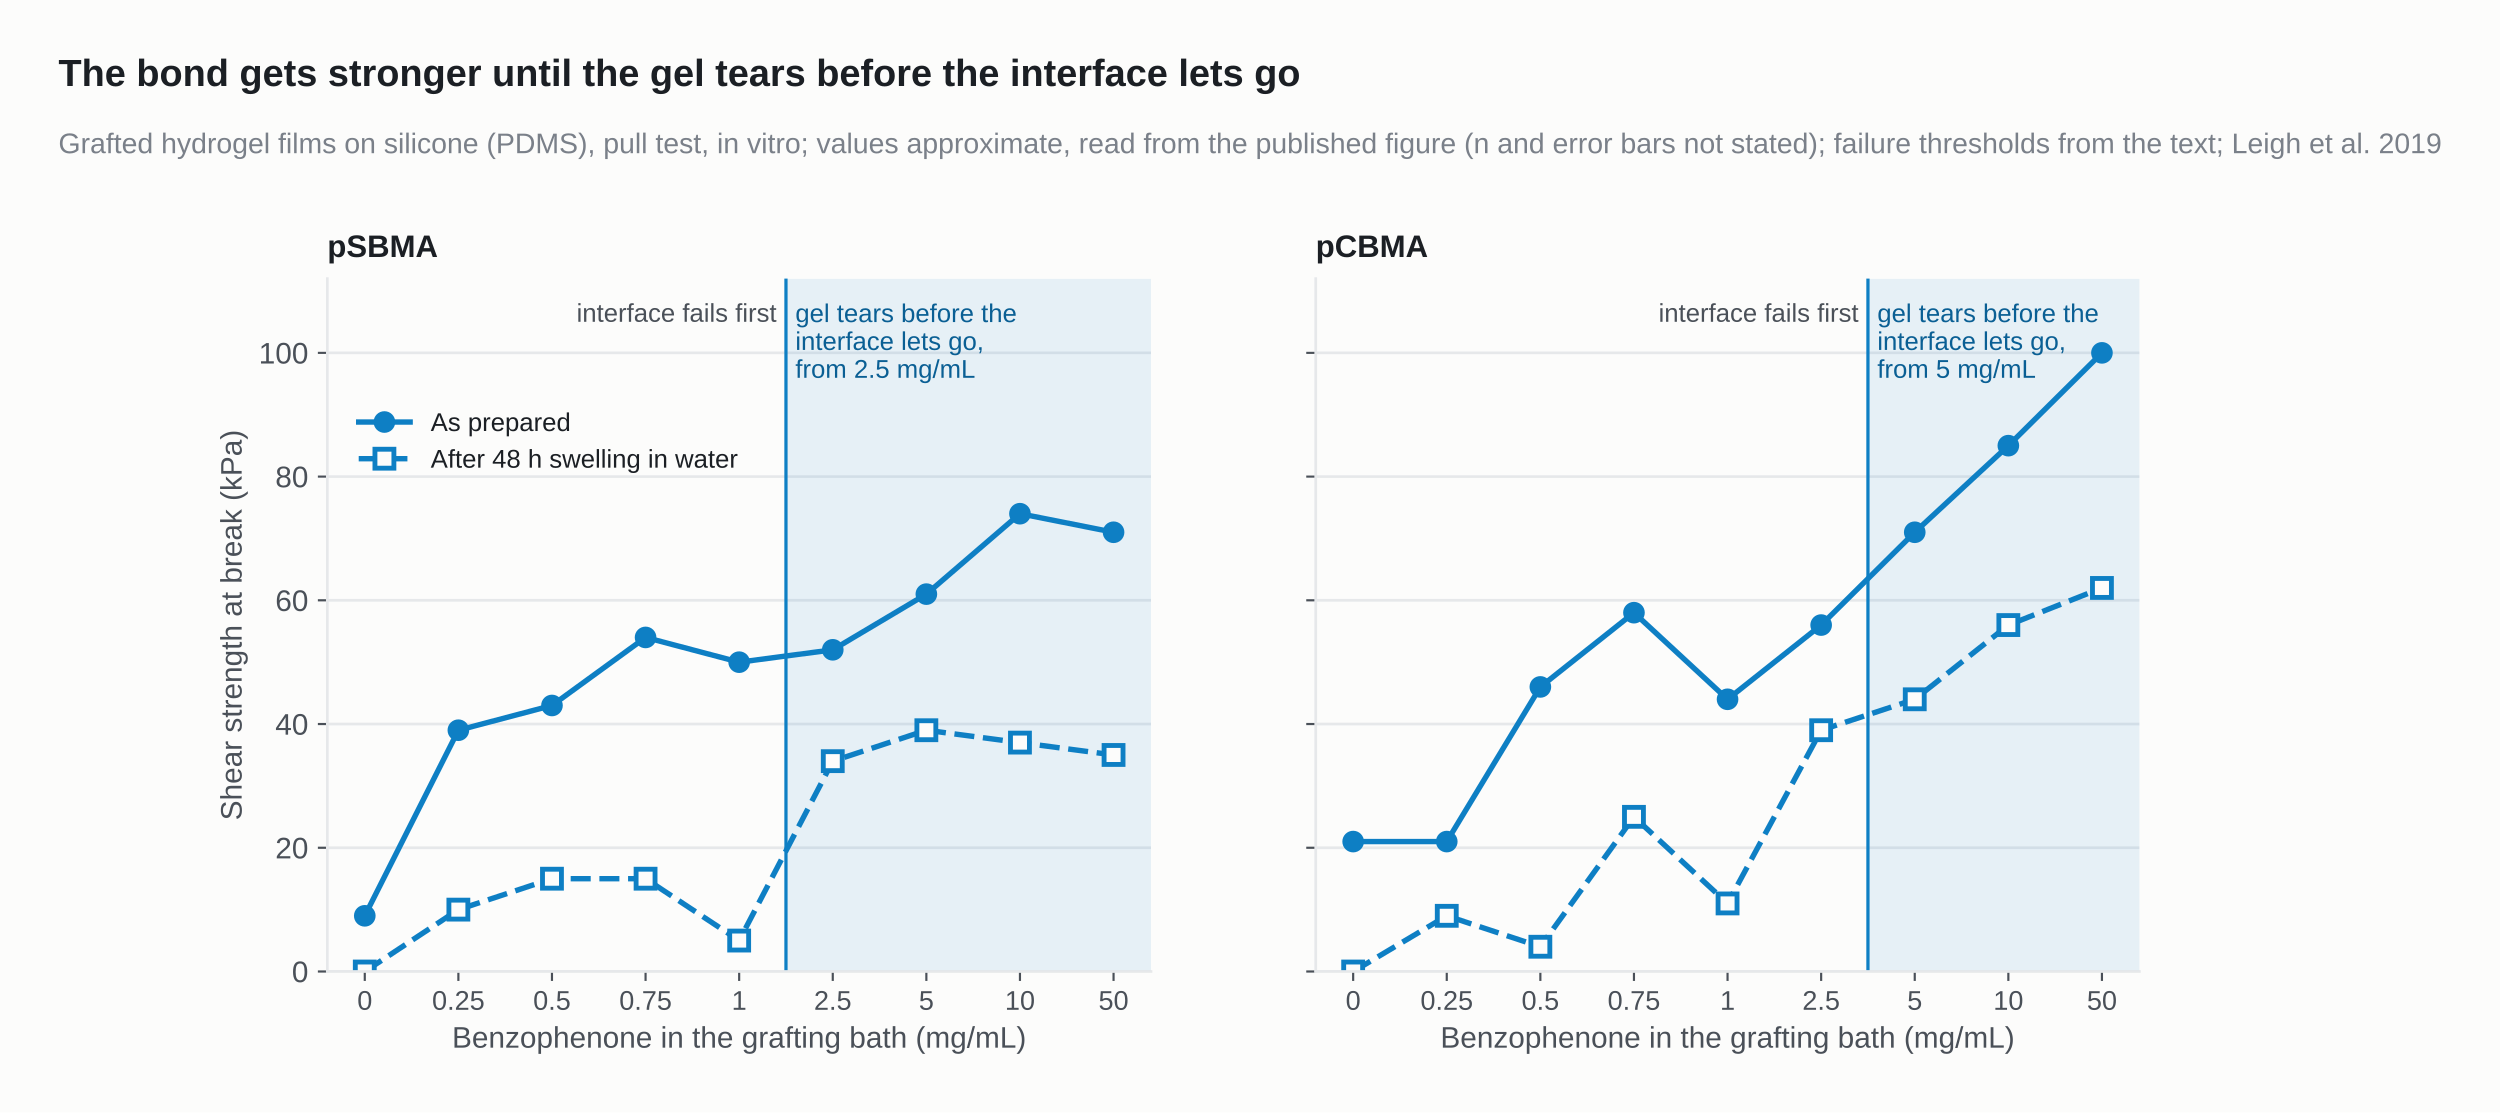
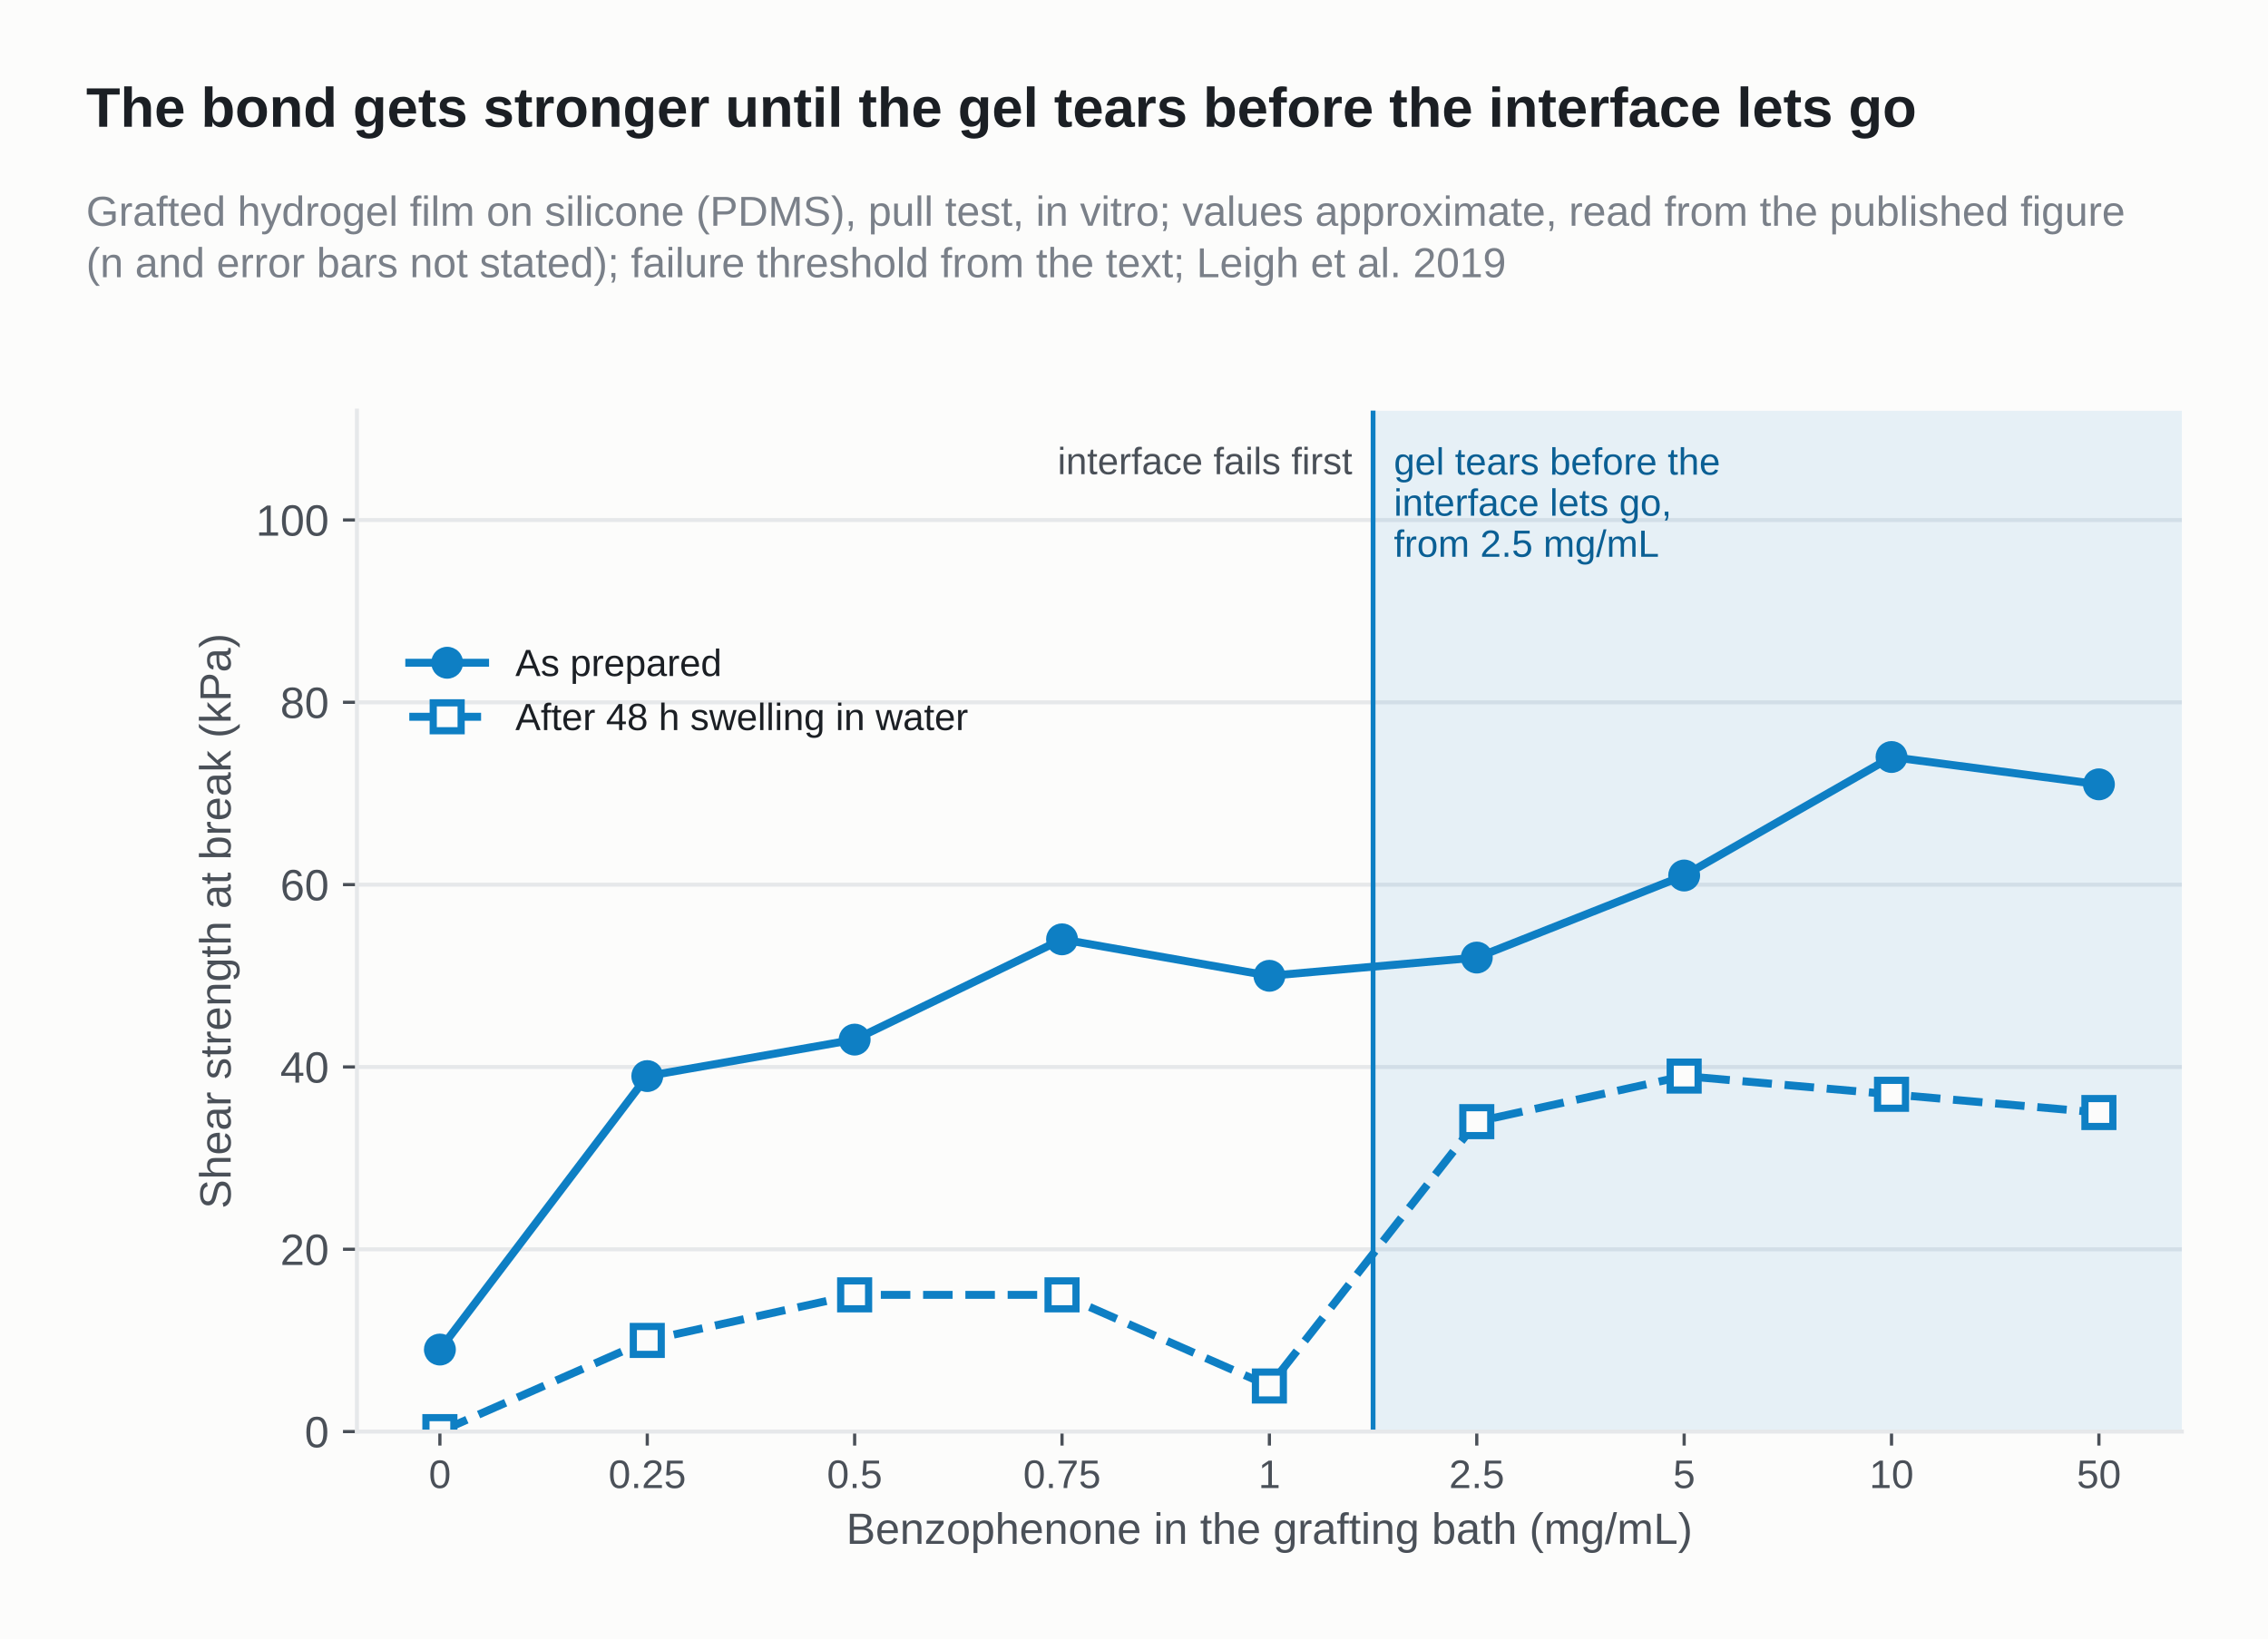
- <svg xmlns="http://www.w3.org/2000/svg" xmlns:xlink="http://www.w3.org/1999/xlink" width="923.819pt" height="411.06pt" viewBox="0 0 923.819 411.06" version="1.1">
+ <svg xmlns="http://www.w3.org/2000/svg" xmlns:xlink="http://www.w3.org/1999/xlink" width="568.656pt" height="411.06pt" viewBox="0 0 568.656 411.06" version="1.1">
  <defs>
    <style type="text/css">*{stroke-linejoin: round; stroke-linecap: butt}</style>
  </defs>
  <g id="figure_1">
    <g id="patch_1">
-       <path d="M 0 411.06  L 923.819 411.06  L 923.819 -0  L 0 -0  z " style="fill: #fcfcfb" />
+       <path d="M 0 411.06  L 568.656 411.06  L 568.656 -0  L 0 -0  z " style="fill: #fcfcfb" />
    </g>
    <g id="axes_1">
      <g id="patch_2">
-         <path d="M 120.96 358.992  L 425.324 358.992  L 425.324 102.96  L 120.96 102.96  z " style="fill: #fcfcfb" />
+         <path d="M 89.496 358.992  L 547.056 358.992  L 547.056 102.96  L 89.496 102.96  z " style="fill: #fcfcfb" />
      </g>
      <g id="matplotlib.axis_1">
        <g id="xtick_1">
          <g id="line2d_1">
            <defs>
-               <path id="m96cafcb767" d="M 0 0  L 0 3.5  " style="stroke: #4a5058; stroke-width: 0.8" />
+               <path id="mea6e40a2ee" d="M 0 0  L 0 3.5  " style="stroke: #4a5058; stroke-width: 0.8" />
            </defs>
            <g>
-               <use xlink:href="#m96cafcb767" x="134.795" y="358.992" style="fill: #4a5058; stroke: #4a5058; stroke-width: 0.8" />
+               <use xlink:href="#mea6e40a2ee" x="110.294" y="358.992" style="fill: #4a5058; stroke: #4a5058; stroke-width: 0.8" />
            </g>
          </g>
          <g id="text_1">
-             <text style="fill: #4a5058; font: 10px 'Arial'; text-anchor: middle" x="134.795" y="373.15" transform="rotate(-0 134.7947 373.1498)">0</text>
+             <text style="fill: #4a5058; font: 10px 'Arial'; text-anchor: middle" x="110.294" y="373.15" transform="rotate(-0 110.2942 373.1498)">0</text>
          </g>
        </g>
        <g id="xtick_2">
          <g id="line2d_2">
            <g>
-               <use xlink:href="#m96cafcb767" x="169.381" y="358.992" style="fill: #4a5058; stroke: #4a5058; stroke-width: 0.8" />
+               <use xlink:href="#mea6e40a2ee" x="162.29" y="358.992" style="fill: #4a5058; stroke: #4a5058; stroke-width: 0.8" />
            </g>
          </g>
          <g id="text_2">
-             <text style="fill: #4a5058; font: 10px 'Arial'; text-anchor: middle" x="169.381" y="373.15" transform="rotate(-0 169.3815 373.1498)">0.25</text>
+             <text style="fill: #4a5058; font: 10px 'Arial'; text-anchor: middle" x="162.29" y="373.15" transform="rotate(-0 162.2896 373.1498)">0.25</text>
          </g>
        </g>
        <g id="xtick_3">
          <g id="line2d_3">
            <g>
-               <use xlink:href="#m96cafcb767" x="203.968" y="358.992" style="fill: #4a5058; stroke: #4a5058; stroke-width: 0.8" />
+               <use xlink:href="#mea6e40a2ee" x="214.285" y="358.992" style="fill: #4a5058; stroke: #4a5058; stroke-width: 0.8" />
            </g>
          </g>
          <g id="text_3">
-             <text style="fill: #4a5058; font: 10px 'Arial'; text-anchor: middle" x="203.968" y="373.15" transform="rotate(-0 203.9683 373.1498)">0.5</text>
+             <text style="fill: #4a5058; font: 10px 'Arial'; text-anchor: middle" x="214.285" y="373.15" transform="rotate(-0 214.2851 373.1498)">0.5</text>
          </g>
        </g>
        <g id="xtick_4">
          <g id="line2d_4">
            <g>
-               <use xlink:href="#m96cafcb767" x="238.555" y="358.992" style="fill: #4a5058; stroke: #4a5058; stroke-width: 0.8" />
+               <use xlink:href="#mea6e40a2ee" x="266.281" y="358.992" style="fill: #4a5058; stroke: #4a5058; stroke-width: 0.8" />
            </g>
          </g>
          <g id="text_4">
-             <text style="fill: #4a5058; font: 10px 'Arial'; text-anchor: middle" x="238.555" y="373.15" transform="rotate(-0 238.555 373.1498)">0.75</text>
+             <text style="fill: #4a5058; font: 10px 'Arial'; text-anchor: middle" x="266.281" y="373.15" transform="rotate(-0 266.2805 373.1498)">0.75</text>
          </g>
        </g>
        <g id="xtick_5">
          <g id="line2d_5">
            <g>
-               <use xlink:href="#m96cafcb767" x="273.142" y="358.992" style="fill: #4a5058; stroke: #4a5058; stroke-width: 0.8" />
+               <use xlink:href="#mea6e40a2ee" x="318.276" y="358.992" style="fill: #4a5058; stroke: #4a5058; stroke-width: 0.8" />
            </g>
          </g>
          <g id="text_5">
-             <text style="fill: #4a5058; font: 10px 'Arial'; text-anchor: middle" x="273.142" y="373.15" transform="rotate(-0 273.1418 373.1498)">1</text>
+             <text style="fill: #4a5058; font: 10px 'Arial'; text-anchor: middle" x="318.276" y="373.15" transform="rotate(-0 318.276 373.1498)">1</text>
          </g>
        </g>
        <g id="xtick_6">
          <g id="line2d_6">
            <g>
-               <use xlink:href="#m96cafcb767" x="307.729" y="358.992" style="fill: #4a5058; stroke: #4a5058; stroke-width: 0.8" />
+               <use xlink:href="#mea6e40a2ee" x="370.271" y="358.992" style="fill: #4a5058; stroke: #4a5058; stroke-width: 0.8" />
            </g>
          </g>
          <g id="text_6">
-             <text style="fill: #4a5058; font: 10px 'Arial'; text-anchor: middle" x="307.729" y="373.15" transform="rotate(-0 307.7286 373.1498)">2.5</text>
+             <text style="fill: #4a5058; font: 10px 'Arial'; text-anchor: middle" x="370.271" y="373.15" transform="rotate(-0 370.2715 373.1498)">2.5</text>
          </g>
        </g>
        <g id="xtick_7">
          <g id="line2d_7">
            <g>
-               <use xlink:href="#m96cafcb767" x="342.315" y="358.992" style="fill: #4a5058; stroke: #4a5058; stroke-width: 0.8" />
+               <use xlink:href="#mea6e40a2ee" x="422.267" y="358.992" style="fill: #4a5058; stroke: #4a5058; stroke-width: 0.8" />
            </g>
          </g>
          <g id="text_7">
-             <text style="fill: #4a5058; font: 10px 'Arial'; text-anchor: middle" x="342.315" y="373.15" transform="rotate(-0 342.3154 373.1498)">5</text>
+             <text style="fill: #4a5058; font: 10px 'Arial'; text-anchor: middle" x="422.267" y="373.15" transform="rotate(-0 422.2669 373.1498)">5</text>
          </g>
        </g>
        <g id="xtick_8">
          <g id="line2d_8">
            <g>
-               <use xlink:href="#m96cafcb767" x="376.902" y="358.992" style="fill: #4a5058; stroke: #4a5058; stroke-width: 0.8" />
+               <use xlink:href="#mea6e40a2ee" x="474.262" y="358.992" style="fill: #4a5058; stroke: #4a5058; stroke-width: 0.8" />
            </g>
          </g>
          <g id="text_8">
-             <text style="fill: #4a5058; font: 10px 'Arial'; text-anchor: middle" x="376.902" y="373.15" transform="rotate(-0 376.9021 373.1498)">10</text>
+             <text style="fill: #4a5058; font: 10px 'Arial'; text-anchor: middle" x="474.262" y="373.15" transform="rotate(-0 474.2624 373.1498)">10</text>
          </g>
        </g>
        <g id="xtick_9">
          <g id="line2d_9">
            <g>
-               <use xlink:href="#m96cafcb767" x="411.489" y="358.992" style="fill: #4a5058; stroke: #4a5058; stroke-width: 0.8" />
+               <use xlink:href="#mea6e40a2ee" x="526.258" y="358.992" style="fill: #4a5058; stroke: #4a5058; stroke-width: 0.8" />
            </g>
          </g>
          <g id="text_9">
-             <text style="fill: #4a5058; font: 10px 'Arial'; text-anchor: middle" x="411.489" y="373.15" transform="rotate(-0 411.4889 373.1498)">50</text>
+             <text style="fill: #4a5058; font: 10px 'Arial'; text-anchor: middle" x="526.258" y="373.15" transform="rotate(-0 526.2578 373.1498)">50</text>
          </g>
        </g>
        <g id="text_10">
-           <text style="fill: #4a5058; font: 11px 'Arial'; text-anchor: middle" x="273.142" y="387.145" transform="rotate(-0 273.1418 387.145)">Benzophenone in the grafting bath (mg/mL)</text>
+           <text style="fill: #4a5058; font: 11px 'Arial'; text-anchor: middle" x="318.276" y="387.145" transform="rotate(-0 318.276 387.145)">Benzophenone in the grafting bath (mg/mL)</text>
        </g>
      </g>
      <g id="matplotlib.axis_2">
        <g id="ytick_1">
          <g id="line2d_10">
-             <path d="M 120.96 358.992  L 425.324 358.992  " clip-path="url(#pfcc71abec8)" style="fill: none; stroke: #e6e8ea; stroke-linecap: square" />
+             <path d="M 89.496 358.992  L 547.056 358.992  " clip-path="url(#pb00b71169d)" style="fill: none; stroke: #e6e8ea; stroke-linecap: square" />
          </g>
          <g id="line2d_11">
            <defs>
-               <path id="mc2fc917f5a" d="M 0 0  L -3.5 0  " style="stroke: #4a5058; stroke-width: 0.8" />
+               <path id="m18d4191e59" d="M 0 0  L -3.5 0  " style="stroke: #4a5058; stroke-width: 0.8" />
            </defs>
            <g>
-               <use xlink:href="#mc2fc917f5a" x="120.96" y="358.992" style="fill: #4a5058; stroke: #4a5058; stroke-width: 0.8" />
+               <use xlink:href="#m18d4191e59" x="89.496" y="358.992" style="fill: #4a5058; stroke: #4a5058; stroke-width: 0.8" />
            </g>
          </g>
          <g id="text_11">
-             <text style="fill: #4a5058; font: 11px 'Arial'; text-anchor: end" x="113.96" y="362.929" transform="rotate(-0 113.96 362.9288)">0</text>
+             <text style="fill: #4a5058; font: 11px 'Arial'; text-anchor: end" x="82.496" y="362.929" transform="rotate(-0 82.496 362.9288)">0</text>
          </g>
        </g>
        <g id="ytick_2">
          <g id="line2d_12">
-             <path d="M 120.96 313.272  L 425.324 313.272  " clip-path="url(#pfcc71abec8)" style="fill: none; stroke: #e6e8ea; stroke-linecap: square" />
+             <path d="M 89.496 313.272  L 547.056 313.272  " clip-path="url(#pb00b71169d)" style="fill: none; stroke: #e6e8ea; stroke-linecap: square" />
          </g>
          <g id="line2d_13">
            <g>
-               <use xlink:href="#mc2fc917f5a" x="120.96" y="313.272" style="fill: #4a5058; stroke: #4a5058; stroke-width: 0.8" />
+               <use xlink:href="#m18d4191e59" x="89.496" y="313.272" style="fill: #4a5058; stroke: #4a5058; stroke-width: 0.8" />
            </g>
          </g>
          <g id="text_12">
-             <text style="fill: #4a5058; font: 11px 'Arial'; text-anchor: end" x="113.96" y="317.209" transform="rotate(-0 113.96 317.2088)">20</text>
+             <text style="fill: #4a5058; font: 11px 'Arial'; text-anchor: end" x="82.496" y="317.209" transform="rotate(-0 82.496 317.2088)">20</text>
          </g>
        </g>
        <g id="ytick_3">
          <g id="line2d_14">
-             <path d="M 120.96 267.552  L 425.324 267.552  " clip-path="url(#pfcc71abec8)" style="fill: none; stroke: #e6e8ea; stroke-linecap: square" />
+             <path d="M 89.496 267.552  L 547.056 267.552  " clip-path="url(#pb00b71169d)" style="fill: none; stroke: #e6e8ea; stroke-linecap: square" />
          </g>
          <g id="line2d_15">
            <g>
-               <use xlink:href="#mc2fc917f5a" x="120.96" y="267.552" style="fill: #4a5058; stroke: #4a5058; stroke-width: 0.8" />
+               <use xlink:href="#m18d4191e59" x="89.496" y="267.552" style="fill: #4a5058; stroke: #4a5058; stroke-width: 0.8" />
            </g>
          </g>
          <g id="text_13">
-             <text style="fill: #4a5058; font: 11px 'Arial'; text-anchor: end" x="113.96" y="271.489" transform="rotate(-0 113.96 271.4888)">40</text>
+             <text style="fill: #4a5058; font: 11px 'Arial'; text-anchor: end" x="82.496" y="271.489" transform="rotate(-0 82.496 271.4888)">40</text>
          </g>
        </g>
        <g id="ytick_4">
          <g id="line2d_16">
-             <path d="M 120.96 221.832  L 425.324 221.832  " clip-path="url(#pfcc71abec8)" style="fill: none; stroke: #e6e8ea; stroke-linecap: square" />
+             <path d="M 89.496 221.832  L 547.056 221.832  " clip-path="url(#pb00b71169d)" style="fill: none; stroke: #e6e8ea; stroke-linecap: square" />
          </g>
          <g id="line2d_17">
            <g>
-               <use xlink:href="#mc2fc917f5a" x="120.96" y="221.832" style="fill: #4a5058; stroke: #4a5058; stroke-width: 0.8" />
+               <use xlink:href="#m18d4191e59" x="89.496" y="221.832" style="fill: #4a5058; stroke: #4a5058; stroke-width: 0.8" />
            </g>
          </g>
          <g id="text_14">
-             <text style="fill: #4a5058; font: 11px 'Arial'; text-anchor: end" x="113.96" y="225.769" transform="rotate(-0 113.96 225.7688)">60</text>
+             <text style="fill: #4a5058; font: 11px 'Arial'; text-anchor: end" x="82.496" y="225.769" transform="rotate(-0 82.496 225.7688)">60</text>
          </g>
        </g>
        <g id="ytick_5">
          <g id="line2d_18">
-             <path d="M 120.96 176.112  L 425.324 176.112  " clip-path="url(#pfcc71abec8)" style="fill: none; stroke: #e6e8ea; stroke-linecap: square" />
+             <path d="M 89.496 176.112  L 547.056 176.112  " clip-path="url(#pb00b71169d)" style="fill: none; stroke: #e6e8ea; stroke-linecap: square" />
          </g>
          <g id="line2d_19">
            <g>
-               <use xlink:href="#mc2fc917f5a" x="120.96" y="176.112" style="fill: #4a5058; stroke: #4a5058; stroke-width: 0.8" />
+               <use xlink:href="#m18d4191e59" x="89.496" y="176.112" style="fill: #4a5058; stroke: #4a5058; stroke-width: 0.8" />
            </g>
          </g>
          <g id="text_15">
-             <text style="fill: #4a5058; font: 11px 'Arial'; text-anchor: end" x="113.96" y="180.049" transform="rotate(-0 113.96 180.0488)">80</text>
+             <text style="fill: #4a5058; font: 11px 'Arial'; text-anchor: end" x="82.496" y="180.049" transform="rotate(-0 82.496 180.0488)">80</text>
          </g>
        </g>
        <g id="ytick_6">
          <g id="line2d_20">
-             <path d="M 120.96 130.392  L 425.324 130.392  " clip-path="url(#pfcc71abec8)" style="fill: none; stroke: #e6e8ea; stroke-linecap: square" />
+             <path d="M 89.496 130.392  L 547.056 130.392  " clip-path="url(#pb00b71169d)" style="fill: none; stroke: #e6e8ea; stroke-linecap: square" />
          </g>
          <g id="line2d_21">
            <g>
-               <use xlink:href="#mc2fc917f5a" x="120.96" y="130.392" style="fill: #4a5058; stroke: #4a5058; stroke-width: 0.8" />
+               <use xlink:href="#m18d4191e59" x="89.496" y="130.392" style="fill: #4a5058; stroke: #4a5058; stroke-width: 0.8" />
            </g>
          </g>
          <g id="text_16">
-             <text style="fill: #4a5058; font: 11px 'Arial'; text-anchor: end" x="113.96" y="134.329" transform="rotate(-0 113.96 134.3288)">100</text>
+             <text style="fill: #4a5058; font: 11px 'Arial'; text-anchor: end" x="82.496" y="134.329" transform="rotate(-0 82.496 134.3288)">100</text>
          </g>
        </g>
        <g id="text_17">
-           <text style="fill: #4a5058; font: 11px 'Arial'; text-anchor: middle" x="89.294" y="230.976" transform="rotate(-90 89.29375 230.976)">Shear strength at break (kPa)</text>
+           <text style="fill: #4a5058; font: 11px 'Arial'; text-anchor: middle" x="57.83" y="230.976" transform="rotate(-90 57.82975 230.976)">Shear strength at break (kPa)</text>
        </g>
      </g>
      <g id="patch_3">
-         <path d="M 290.435 358.992  L 290.435 102.96  L 428.782 102.96  L 428.782 358.992  z " clip-path="url(#pfcc71abec8)" style="fill: #0e7fc4; opacity: 0.09" />
+         <path d="M 344.274 358.992  L 344.274 102.96  L 552.256 102.96  L 552.256 358.992  z " clip-path="url(#pb00b71169d)" style="fill: #0e7fc4; opacity: 0.09" />
      </g>
      <g id="line2d_22">
-         <path d="M 134.795 338.418  L 169.381 269.838  L 203.968 260.694  L 238.555 235.548  L 273.142 244.692  L 307.729 240.12  L 342.315 219.546  L 376.902 189.828  L 411.489 196.686  " clip-path="url(#pfcc71abec8)" style="fill: none; stroke: #0e7fc4; stroke-width: 2; stroke-linecap: square" />
+         <path d="M 110.294 338.418  L 162.29 269.838  L 214.285 260.694  L 266.281 235.548  L 318.276 244.692  L 370.271 240.12  L 422.267 219.546  L 474.262 189.828  L 526.258 196.686  " clip-path="url(#pb00b71169d)" style="fill: none; stroke: #0e7fc4; stroke-width: 2; stroke-linecap: square" />
        <defs>
-           <path id="m5e33bc0fdf" d="M 0 3.5  C 0.928 3.5 1.819 3.131 2.475 2.475  C 3.131 1.819 3.5 0.928 3.5 0  C 3.5 -0.928 3.131 -1.819 2.475 -2.475  C 1.819 -3.131 0.928 -3.5 0 -3.5  C -0.928 -3.5 -1.819 -3.131 -2.475 -2.475  C -3.131 -1.819 -3.5 -0.928 -3.5 0  C -3.5 0.928 -3.131 1.819 -2.475 2.475  C -1.819 3.131 -0.928 3.5 0 3.5  z " style="stroke: #0e7fc4" />
+           <path id="m05c07b508e" d="M 0 3.5  C 0.928 3.5 1.819 3.131 2.475 2.475  C 3.131 1.819 3.5 0.928 3.5 0  C 3.5 -0.928 3.131 -1.819 2.475 -2.475  C 1.819 -3.131 0.928 -3.5 0 -3.5  C -0.928 -3.5 -1.819 -3.131 -2.475 -2.475  C -3.131 -1.819 -3.5 -0.928 -3.5 0  C -3.5 0.928 -3.131 1.819 -2.475 2.475  C -1.819 3.131 -0.928 3.5 0 3.5  z " style="stroke: #0e7fc4" />
        </defs>
-         <g clip-path="url(#pfcc71abec8)">
-           <use xlink:href="#m5e33bc0fdf" x="134.795" y="338.418" style="fill: #0e7fc4; stroke: #0e7fc4" />
-           <use xlink:href="#m5e33bc0fdf" x="169.381" y="269.838" style="fill: #0e7fc4; stroke: #0e7fc4" />
-           <use xlink:href="#m5e33bc0fdf" x="203.968" y="260.694" style="fill: #0e7fc4; stroke: #0e7fc4" />
-           <use xlink:href="#m5e33bc0fdf" x="238.555" y="235.548" style="fill: #0e7fc4; stroke: #0e7fc4" />
-           <use xlink:href="#m5e33bc0fdf" x="273.142" y="244.692" style="fill: #0e7fc4; stroke: #0e7fc4" />
-           <use xlink:href="#m5e33bc0fdf" x="307.729" y="240.12" style="fill: #0e7fc4; stroke: #0e7fc4" />
-           <use xlink:href="#m5e33bc0fdf" x="342.315" y="219.546" style="fill: #0e7fc4; stroke: #0e7fc4" />
-           <use xlink:href="#m5e33bc0fdf" x="376.902" y="189.828" style="fill: #0e7fc4; stroke: #0e7fc4" />
-           <use xlink:href="#m5e33bc0fdf" x="411.489" y="196.686" style="fill: #0e7fc4; stroke: #0e7fc4" />
+         <g clip-path="url(#pb00b71169d)">
+           <use xlink:href="#m05c07b508e" x="110.294" y="338.418" style="fill: #0e7fc4; stroke: #0e7fc4" />
+           <use xlink:href="#m05c07b508e" x="162.29" y="269.838" style="fill: #0e7fc4; stroke: #0e7fc4" />
+           <use xlink:href="#m05c07b508e" x="214.285" y="260.694" style="fill: #0e7fc4; stroke: #0e7fc4" />
+           <use xlink:href="#m05c07b508e" x="266.281" y="235.548" style="fill: #0e7fc4; stroke: #0e7fc4" />
+           <use xlink:href="#m05c07b508e" x="318.276" y="244.692" style="fill: #0e7fc4; stroke: #0e7fc4" />
+           <use xlink:href="#m05c07b508e" x="370.271" y="240.12" style="fill: #0e7fc4; stroke: #0e7fc4" />
+           <use xlink:href="#m05c07b508e" x="422.267" y="219.546" style="fill: #0e7fc4; stroke: #0e7fc4" />
+           <use xlink:href="#m05c07b508e" x="474.262" y="189.828" style="fill: #0e7fc4; stroke: #0e7fc4" />
+           <use xlink:href="#m05c07b508e" x="526.258" y="196.686" style="fill: #0e7fc4; stroke: #0e7fc4" />
        </g>
      </g>
      <g id="line2d_23">
-         <path d="M 134.795 358.992  L 169.381 336.132  L 203.968 324.702  L 238.555 324.702  L 273.142 347.562  L 307.729 281.268  L 342.315 269.838  L 376.902 274.41  L 411.489 278.982  " clip-path="url(#pfcc71abec8)" style="fill: none; stroke-dasharray: 7.4,3.2; stroke-dashoffset: 0; stroke: #0e7fc4; stroke-width: 2" />
+         <path d="M 110.294 358.992  L 162.29 336.132  L 214.285 324.702  L 266.281 324.702  L 318.276 347.562  L 370.271 281.268  L 422.267 269.838  L 474.262 274.41  L 526.258 278.982  " clip-path="url(#pb00b71169d)" style="fill: none; stroke-dasharray: 7.4,3.2; stroke-dashoffset: 0; stroke: #0e7fc4; stroke-width: 2" />
        <defs>
-           <path id="md4ab572fe1" d="M -3.5 3.5  L 3.5 3.5  L 3.5 -3.5  L -3.5 -3.5  z " style="stroke: #0e7fc4; stroke-width: 1.8; stroke-linejoin: miter" />
+           <path id="m81552a71fb" d="M -3.5 3.5  L 3.5 3.5  L 3.5 -3.5  L -3.5 -3.5  z " style="stroke: #0e7fc4; stroke-width: 1.8; stroke-linejoin: miter" />
        </defs>
-         <g clip-path="url(#pfcc71abec8)">
-           <use xlink:href="#md4ab572fe1" x="134.795" y="358.992" style="fill: #fcfcfb; stroke: #0e7fc4; stroke-width: 1.8; stroke-linejoin: miter" />
-           <use xlink:href="#md4ab572fe1" x="169.381" y="336.132" style="fill: #fcfcfb; stroke: #0e7fc4; stroke-width: 1.8; stroke-linejoin: miter" />
-           <use xlink:href="#md4ab572fe1" x="203.968" y="324.702" style="fill: #fcfcfb; stroke: #0e7fc4; stroke-width: 1.8; stroke-linejoin: miter" />
-           <use xlink:href="#md4ab572fe1" x="238.555" y="324.702" style="fill: #fcfcfb; stroke: #0e7fc4; stroke-width: 1.8; stroke-linejoin: miter" />
-           <use xlink:href="#md4ab572fe1" x="273.142" y="347.562" style="fill: #fcfcfb; stroke: #0e7fc4; stroke-width: 1.8; stroke-linejoin: miter" />
-           <use xlink:href="#md4ab572fe1" x="307.729" y="281.268" style="fill: #fcfcfb; stroke: #0e7fc4; stroke-width: 1.8; stroke-linejoin: miter" />
-           <use xlink:href="#md4ab572fe1" x="342.315" y="269.838" style="fill: #fcfcfb; stroke: #0e7fc4; stroke-width: 1.8; stroke-linejoin: miter" />
-           <use xlink:href="#md4ab572fe1" x="376.902" y="274.41" style="fill: #fcfcfb; stroke: #0e7fc4; stroke-width: 1.8; stroke-linejoin: miter" />
-           <use xlink:href="#md4ab572fe1" x="411.489" y="278.982" style="fill: #fcfcfb; stroke: #0e7fc4; stroke-width: 1.8; stroke-linejoin: miter" />
+         <g clip-path="url(#pb00b71169d)">
+           <use xlink:href="#m81552a71fb" x="110.294" y="358.992" style="fill: #fcfcfb; stroke: #0e7fc4; stroke-width: 1.8; stroke-linejoin: miter" />
+           <use xlink:href="#m81552a71fb" x="162.29" y="336.132" style="fill: #fcfcfb; stroke: #0e7fc4; stroke-width: 1.8; stroke-linejoin: miter" />
+           <use xlink:href="#m81552a71fb" x="214.285" y="324.702" style="fill: #fcfcfb; stroke: #0e7fc4; stroke-width: 1.8; stroke-linejoin: miter" />
+           <use xlink:href="#m81552a71fb" x="266.281" y="324.702" style="fill: #fcfcfb; stroke: #0e7fc4; stroke-width: 1.8; stroke-linejoin: miter" />
+           <use xlink:href="#m81552a71fb" x="318.276" y="347.562" style="fill: #fcfcfb; stroke: #0e7fc4; stroke-width: 1.8; stroke-linejoin: miter" />
+           <use xlink:href="#m81552a71fb" x="370.271" y="281.268" style="fill: #fcfcfb; stroke: #0e7fc4; stroke-width: 1.8; stroke-linejoin: miter" />
+           <use xlink:href="#m81552a71fb" x="422.267" y="269.838" style="fill: #fcfcfb; stroke: #0e7fc4; stroke-width: 1.8; stroke-linejoin: miter" />
+           <use xlink:href="#m81552a71fb" x="474.262" y="274.41" style="fill: #fcfcfb; stroke: #0e7fc4; stroke-width: 1.8; stroke-linejoin: miter" />
+           <use xlink:href="#m81552a71fb" x="526.258" y="278.982" style="fill: #fcfcfb; stroke: #0e7fc4; stroke-width: 1.8; stroke-linejoin: miter" />
        </g>
      </g>
      <g id="line2d_24">
-         <path d="M 290.435 358.992  L 290.435 102.96  " clip-path="url(#pfcc71abec8)" style="fill: none; stroke: #0e7fc4; stroke-width: 1.2; stroke-linecap: square" />
+         <path d="M 344.274 358.992  L 344.274 102.96  " clip-path="url(#pb00b71169d)" style="fill: none; stroke: #0e7fc4; stroke-width: 1.2; stroke-linecap: square" />
      </g>
      <g id="patch_4">
-         <path d="M 120.96 358.992  L 120.96 102.96  " style="fill: none; stroke: #e6e8ea; stroke-linejoin: miter; stroke-linecap: square" />
+         <path d="M 89.496 358.992  L 89.496 102.96  " style="fill: none; stroke: #e6e8ea; stroke-linejoin: miter; stroke-linecap: square" />
      </g>
      <g id="patch_5">
-         <path d="M 120.96 358.992  L 425.324 358.992  " style="fill: none; stroke: #e6e8ea; stroke-linejoin: miter; stroke-linecap: square" />
+         <path d="M 89.496 358.992  L 547.056 358.992  " style="fill: none; stroke: #e6e8ea; stroke-linejoin: miter; stroke-linecap: square" />
      </g>
      <g id="text_18">
-         <text style="fill: #0a5f94; font: 9.5px 'Arial'" transform="translate(293.8939 119.0197)">gel tears before the</text>
-         <text style="fill: #0a5f94; font: 9.5px 'Arial'" transform="translate(293.8939 129.318)">interface lets go,</text>
-         <text style="fill: #0a5f94; font: 9.5px 'Arial'" transform="translate(293.8939 139.6163)">from 2.5 mg/mL</text>
+         <text style="fill: #0a5f94; font: 9.5px 'Arial'" transform="translate(349.4733 119.0197)">gel tears before the</text>
+         <text style="fill: #0a5f94; font: 9.5px 'Arial'" transform="translate(349.4733 129.318)">interface lets go,</text>
+         <text style="fill: #0a5f94; font: 9.5px 'Arial'" transform="translate(349.4733 139.6163)">from 2.5 mg/mL</text>
      </g>
      <g id="text_19">
-         <text style="fill: #4a5058; font: 9.5px 'Arial'; text-anchor: end" x="286.977" y="118.904" transform="rotate(-0 286.9765 118.9039)">interface fails first</text>
-       </g>
-       <g id="text_20">
-         <text style="fill: #1b1f24; font: 700 11.5px 'Arial'; text-anchor: start" x="120.96" y="94.96" transform="rotate(-0 120.96 94.96)">pSBMA</text>
+         <text style="fill: #4a5058; font: 9.5px 'Arial'; text-anchor: end" x="339.074" y="118.904" transform="rotate(-0 339.0742 118.9039)">interface fails first</text>
      </g>
      <g id="legend_1">
        <g id="line2d_25">
-           <path d="M 132.554 155.95  L 142.054 155.95  L 151.554 155.95  " style="fill: none; stroke: #0e7fc4; stroke-width: 2; stroke-linecap: square" />
+           <path d="M 102.622 166.191  L 112.122 166.191  L 121.622 166.191  " style="fill: none; stroke: #0e7fc4; stroke-width: 2; stroke-linecap: square" />
          <g>
-             <use xlink:href="#m5e33bc0fdf" x="142.054" y="155.95" style="fill: #0e7fc4; stroke: #0e7fc4" />
+             <use xlink:href="#m05c07b508e" x="112.122" y="166.191" style="fill: #0e7fc4; stroke: #0e7fc4" />
+           </g>
+         </g>
+         <g id="text_20">
+           <text style="fill: #1b1f24; font: 9.5px 'Arial'; text-anchor: start" x="129.222" y="169.516" transform="rotate(-0 129.2216 169.5163)">As prepared</text>
+         </g>
+         <g id="line2d_26">
+           <path d="M 102.622 179.745  L 112.122 179.745  L 121.622 179.745  " style="fill: none; stroke-dasharray: 7.4,3.2; stroke-dashoffset: 0; stroke: #0e7fc4; stroke-width: 2" />
+           <g>
+             <use xlink:href="#m81552a71fb" x="112.122" y="179.745" style="fill: #fcfcfb; stroke: #0e7fc4; stroke-width: 1.8; stroke-linejoin: miter" />
          </g>
        </g>
        <g id="text_21">
-           <text style="fill: #1b1f24; font: 9.5px 'Arial'; text-anchor: start" x="159.154" y="159.275" transform="rotate(-0 159.1536 159.275)">As prepared</text>
-         </g>
-         <g id="line2d_26">
-           <path d="M 132.554 169.504  L 142.054 169.504  L 151.554 169.504  " style="fill: none; stroke-dasharray: 7.4,3.2; stroke-dashoffset: 0; stroke: #0e7fc4; stroke-width: 2" />
-           <g>
-             <use xlink:href="#md4ab572fe1" x="142.054" y="169.504" style="fill: #fcfcfb; stroke: #0e7fc4; stroke-width: 1.8; stroke-linejoin: miter" />
-           </g>
-         </g>
-         <g id="text_22">
-           <text style="fill: #1b1f24; font: 9.5px 'Arial'; text-anchor: start" x="159.154" y="172.829" transform="rotate(-0 159.1536 172.8289)">After 48 h swelling in water</text>
-         </g>
-       </g>
-     </g>
-     <g id="axes_2">
-       <g id="patch_6">
-         <path d="M 486.196 358.992  L 790.56 358.992  L 790.56 102.96  L 486.196 102.96  z " style="fill: #fcfcfb" />
-       </g>
-       <g id="matplotlib.axis_3">
-         <g id="xtick_10">
-           <g id="line2d_27">
-             <g>
-               <use xlink:href="#m96cafcb767" x="500.031" y="358.992" style="fill: #4a5058; stroke: #4a5058; stroke-width: 0.8" />
-             </g>
-           </g>
-           <g id="text_23">
-             <text style="fill: #4a5058; font: 10px 'Arial'; text-anchor: middle" x="500.031" y="373.15" transform="rotate(-0 500.0311 373.1498)">0</text>
-           </g>
-         </g>
-         <g id="xtick_11">
-           <g id="line2d_28">
-             <g>
-               <use xlink:href="#m96cafcb767" x="534.618" y="358.992" style="fill: #4a5058; stroke: #4a5058; stroke-width: 0.8" />
-             </g>
-           </g>
-           <g id="text_24">
-             <text style="fill: #4a5058; font: 10px 'Arial'; text-anchor: middle" x="534.618" y="373.15" transform="rotate(-0 534.6179 373.1498)">0.25</text>
-           </g>
-         </g>
-         <g id="xtick_12">
-           <g id="line2d_29">
-             <g>
-               <use xlink:href="#m96cafcb767" x="569.205" y="358.992" style="fill: #4a5058; stroke: #4a5058; stroke-width: 0.8" />
-             </g>
-           </g>
-           <g id="text_25">
-             <text style="fill: #4a5058; font: 10px 'Arial'; text-anchor: middle" x="569.205" y="373.15" transform="rotate(-0 569.2046 373.1498)">0.5</text>
-           </g>
-         </g>
-         <g id="xtick_13">
-           <g id="line2d_30">
-             <g>
-               <use xlink:href="#m96cafcb767" x="603.791" y="358.992" style="fill: #4a5058; stroke: #4a5058; stroke-width: 0.8" />
-             </g>
-           </g>
-           <g id="text_26">
-             <text style="fill: #4a5058; font: 10px 'Arial'; text-anchor: middle" x="603.791" y="373.15" transform="rotate(-0 603.7914 373.1498)">0.75</text>
-           </g>
-         </g>
-         <g id="xtick_14">
-           <g id="line2d_31">
-             <g>
-               <use xlink:href="#m96cafcb767" x="638.378" y="358.992" style="fill: #4a5058; stroke: #4a5058; stroke-width: 0.8" />
-             </g>
-           </g>
-           <g id="text_27">
-             <text style="fill: #4a5058; font: 10px 'Arial'; text-anchor: middle" x="638.378" y="373.15" transform="rotate(-0 638.3782 373.1498)">1</text>
-           </g>
-         </g>
-         <g id="xtick_15">
-           <g id="line2d_32">
-             <g>
-               <use xlink:href="#m96cafcb767" x="672.965" y="358.992" style="fill: #4a5058; stroke: #4a5058; stroke-width: 0.8" />
-             </g>
-           </g>
-           <g id="text_28">
-             <text style="fill: #4a5058; font: 10px 'Arial'; text-anchor: middle" x="672.965" y="373.15" transform="rotate(-0 672.965 373.1498)">2.5</text>
-           </g>
-         </g>
-         <g id="xtick_16">
-           <g id="line2d_33">
-             <g>
-               <use xlink:href="#m96cafcb767" x="707.552" y="358.992" style="fill: #4a5058; stroke: #4a5058; stroke-width: 0.8" />
-             </g>
-           </g>
-           <g id="text_29">
-             <text style="fill: #4a5058; font: 10px 'Arial'; text-anchor: middle" x="707.552" y="373.15" transform="rotate(-0 707.5517 373.1498)">5</text>
-           </g>
-         </g>
-         <g id="xtick_17">
-           <g id="line2d_34">
-             <g>
-               <use xlink:href="#m96cafcb767" x="742.139" y="358.992" style="fill: #4a5058; stroke: #4a5058; stroke-width: 0.8" />
-             </g>
-           </g>
-           <g id="text_30">
-             <text style="fill: #4a5058; font: 10px 'Arial'; text-anchor: middle" x="742.139" y="373.15" transform="rotate(-0 742.1385 373.1498)">10</text>
-           </g>
-         </g>
-         <g id="xtick_18">
-           <g id="line2d_35">
-             <g>
-               <use xlink:href="#m96cafcb767" x="776.725" y="358.992" style="fill: #4a5058; stroke: #4a5058; stroke-width: 0.8" />
-             </g>
-           </g>
-           <g id="text_31">
-             <text style="fill: #4a5058; font: 10px 'Arial'; text-anchor: middle" x="776.725" y="373.15" transform="rotate(-0 776.7253 373.1498)">50</text>
-           </g>
-         </g>
-         <g id="text_32">
-           <text style="fill: #4a5058; font: 11px 'Arial'; text-anchor: middle" x="638.378" y="387.145" transform="rotate(-0 638.3782 387.145)">Benzophenone in the grafting bath (mg/mL)</text>
-         </g>
-       </g>
-       <g id="matplotlib.axis_4">
-         <g id="ytick_7">
-           <g id="line2d_36">
-             <path d="M 486.196 358.992  L 790.56 358.992  " clip-path="url(#p6d2b008ca6)" style="fill: none; stroke: #e6e8ea; stroke-linecap: square" />
-           </g>
-           <g id="line2d_37">
-             <g>
-               <use xlink:href="#mc2fc917f5a" x="486.196" y="358.992" style="fill: #4a5058; stroke: #4a5058; stroke-width: 0.8" />
-             </g>
-           </g>
-         </g>
-         <g id="ytick_8">
-           <g id="line2d_38">
-             <path d="M 486.196 313.272  L 790.56 313.272  " clip-path="url(#p6d2b008ca6)" style="fill: none; stroke: #e6e8ea; stroke-linecap: square" />
-           </g>
-           <g id="line2d_39">
-             <g>
-               <use xlink:href="#mc2fc917f5a" x="486.196" y="313.272" style="fill: #4a5058; stroke: #4a5058; stroke-width: 0.8" />
-             </g>
-           </g>
-         </g>
-         <g id="ytick_9">
-           <g id="line2d_40">
-             <path d="M 486.196 267.552  L 790.56 267.552  " clip-path="url(#p6d2b008ca6)" style="fill: none; stroke: #e6e8ea; stroke-linecap: square" />
-           </g>
-           <g id="line2d_41">
-             <g>
-               <use xlink:href="#mc2fc917f5a" x="486.196" y="267.552" style="fill: #4a5058; stroke: #4a5058; stroke-width: 0.8" />
-             </g>
-           </g>
-         </g>
-         <g id="ytick_10">
-           <g id="line2d_42">
-             <path d="M 486.196 221.832  L 790.56 221.832  " clip-path="url(#p6d2b008ca6)" style="fill: none; stroke: #e6e8ea; stroke-linecap: square" />
-           </g>
-           <g id="line2d_43">
-             <g>
-               <use xlink:href="#mc2fc917f5a" x="486.196" y="221.832" style="fill: #4a5058; stroke: #4a5058; stroke-width: 0.8" />
-             </g>
-           </g>
-         </g>
-         <g id="ytick_11">
-           <g id="line2d_44">
-             <path d="M 486.196 176.112  L 790.56 176.112  " clip-path="url(#p6d2b008ca6)" style="fill: none; stroke: #e6e8ea; stroke-linecap: square" />
-           </g>
-           <g id="line2d_45">
-             <g>
-               <use xlink:href="#mc2fc917f5a" x="486.196" y="176.112" style="fill: #4a5058; stroke: #4a5058; stroke-width: 0.8" />
-             </g>
-           </g>
-         </g>
-         <g id="ytick_12">
-           <g id="line2d_46">
-             <path d="M 486.196 130.392  L 790.56 130.392  " clip-path="url(#p6d2b008ca6)" style="fill: none; stroke: #e6e8ea; stroke-linecap: square" />
-           </g>
-           <g id="line2d_47">
-             <g>
-               <use xlink:href="#mc2fc917f5a" x="486.196" y="130.392" style="fill: #4a5058; stroke: #4a5058; stroke-width: 0.8" />
-             </g>
-           </g>
-         </g>
-       </g>
-       <g id="patch_7">
-         <path d="M 690.258 358.992  L 690.258 102.96  L 794.019 102.96  L 794.019 358.992  z " clip-path="url(#p6d2b008ca6)" style="fill: #0e7fc4; opacity: 0.09" />
-       </g>
-       <g id="line2d_48">
-         <path d="M 500.031 310.986  L 534.618 310.986  L 569.205 253.836  L 603.791 226.404  L 638.378 258.408  L 672.965 230.976  L 707.552 196.686  L 742.139 164.682  L 776.725 130.392  " clip-path="url(#p6d2b008ca6)" style="fill: none; stroke: #0e7fc4; stroke-width: 2; stroke-linecap: square" />
-         <g clip-path="url(#p6d2b008ca6)">
-           <use xlink:href="#m5e33bc0fdf" x="500.031" y="310.986" style="fill: #0e7fc4; stroke: #0e7fc4" />
-           <use xlink:href="#m5e33bc0fdf" x="534.618" y="310.986" style="fill: #0e7fc4; stroke: #0e7fc4" />
-           <use xlink:href="#m5e33bc0fdf" x="569.205" y="253.836" style="fill: #0e7fc4; stroke: #0e7fc4" />
-           <use xlink:href="#m5e33bc0fdf" x="603.791" y="226.404" style="fill: #0e7fc4; stroke: #0e7fc4" />
-           <use xlink:href="#m5e33bc0fdf" x="638.378" y="258.408" style="fill: #0e7fc4; stroke: #0e7fc4" />
-           <use xlink:href="#m5e33bc0fdf" x="672.965" y="230.976" style="fill: #0e7fc4; stroke: #0e7fc4" />
-           <use xlink:href="#m5e33bc0fdf" x="707.552" y="196.686" style="fill: #0e7fc4; stroke: #0e7fc4" />
-           <use xlink:href="#m5e33bc0fdf" x="742.139" y="164.682" style="fill: #0e7fc4; stroke: #0e7fc4" />
-           <use xlink:href="#m5e33bc0fdf" x="776.725" y="130.392" style="fill: #0e7fc4; stroke: #0e7fc4" />
-         </g>
-       </g>
-       <g id="line2d_49">
-         <path d="M 500.031 358.992  L 534.618 338.418  L 569.205 349.848  L 603.791 301.842  L 638.378 333.846  L 672.965 269.838  L 707.552 258.408  L 742.139 230.976  L 776.725 217.26  " clip-path="url(#p6d2b008ca6)" style="fill: none; stroke-dasharray: 7.4,3.2; stroke-dashoffset: 0; stroke: #0e7fc4; stroke-width: 2" />
-         <g clip-path="url(#p6d2b008ca6)">
-           <use xlink:href="#md4ab572fe1" x="500.031" y="358.992" style="fill: #fcfcfb; stroke: #0e7fc4; stroke-width: 1.8; stroke-linejoin: miter" />
-           <use xlink:href="#md4ab572fe1" x="534.618" y="338.418" style="fill: #fcfcfb; stroke: #0e7fc4; stroke-width: 1.8; stroke-linejoin: miter" />
-           <use xlink:href="#md4ab572fe1" x="569.205" y="349.848" style="fill: #fcfcfb; stroke: #0e7fc4; stroke-width: 1.8; stroke-linejoin: miter" />
-           <use xlink:href="#md4ab572fe1" x="603.791" y="301.842" style="fill: #fcfcfb; stroke: #0e7fc4; stroke-width: 1.8; stroke-linejoin: miter" />
-           <use xlink:href="#md4ab572fe1" x="638.378" y="333.846" style="fill: #fcfcfb; stroke: #0e7fc4; stroke-width: 1.8; stroke-linejoin: miter" />
-           <use xlink:href="#md4ab572fe1" x="672.965" y="269.838" style="fill: #fcfcfb; stroke: #0e7fc4; stroke-width: 1.8; stroke-linejoin: miter" />
-           <use xlink:href="#md4ab572fe1" x="707.552" y="258.408" style="fill: #fcfcfb; stroke: #0e7fc4; stroke-width: 1.8; stroke-linejoin: miter" />
-           <use xlink:href="#md4ab572fe1" x="742.139" y="230.976" style="fill: #fcfcfb; stroke: #0e7fc4; stroke-width: 1.8; stroke-linejoin: miter" />
-           <use xlink:href="#md4ab572fe1" x="776.725" y="217.26" style="fill: #fcfcfb; stroke: #0e7fc4; stroke-width: 1.8; stroke-linejoin: miter" />
-         </g>
-       </g>
-       <g id="line2d_50">
-         <path d="M 690.258 358.992  L 690.258 102.96  " clip-path="url(#p6d2b008ca6)" style="fill: none; stroke: #0e7fc4; stroke-width: 1.2; stroke-linecap: square" />
-       </g>
-       <g id="patch_8">
-         <path d="M 486.196 358.992  L 486.196 102.96  " style="fill: none; stroke: #e6e8ea; stroke-linejoin: miter; stroke-linecap: square" />
-       </g>
-       <g id="patch_9">
-         <path d="M 486.196 358.992  L 790.56 358.992  " style="fill: none; stroke: #e6e8ea; stroke-linejoin: miter; stroke-linecap: square" />
-       </g>
-       <g id="text_33">
-         <text style="fill: #0a5f94; font: 9.5px 'Arial'" transform="translate(693.717 119.0197)">gel tears before the</text>
-         <text style="fill: #0a5f94; font: 9.5px 'Arial'" transform="translate(693.717 129.318)">interface lets go,</text>
-         <text style="fill: #0a5f94; font: 9.5px 'Arial'" transform="translate(693.717 139.6163)">from 5 mg/mL</text>
-       </g>
-       <g id="text_34">
-         <text style="fill: #4a5058; font: 9.5px 'Arial'; text-anchor: end" x="686.8" y="118.904" transform="rotate(-0 686.7997 118.9039)">interface fails first</text>
-       </g>
-       <g id="text_35">
-         <text style="fill: #1b1f24; font: 700 11.5px 'Arial'; text-anchor: start" x="486.196" y="94.96" transform="rotate(-0 486.1964 94.96)">pCBMA</text>
-       </g>
-     </g>
-     <g id="text_36">
+           <text style="fill: #1b1f24; font: 9.5px 'Arial'; text-anchor: start" x="129.222" y="183.07" transform="rotate(-0 129.2216 183.0702)">After 48 h swelling in water</text>
+         </g>
+       </g>
+     </g>
+     <g id="text_22">
      <text style="fill: #1b1f24; font: 700 14px 'Arial'; text-anchor: start" x="21.6" y="31.792" transform="rotate(-0 21.6 31.79156)">The bond gets stronger until the gel tears before the interface lets go</text>
    </g>
-     <g id="text_37">
-       <text style="fill: #7a8089; font: 10.5px 'Arial'; text-anchor: start" x="21.6" y="56.604" transform="rotate(-0 21.6 56.60367)">Grafted hydrogel films on silicone (PDMS), pull test, in vitro; values approximate, read from the published figure (n and error bars not stated); failure thresholds from the text; Leigh et al. 2019</text>
+     <g id="text_23">
+       <text style="fill: #7a8089; font: 10.5px 'Arial'" transform="translate(21.6 56.60367)">Grafted hydrogel film on silicone (PDMS), pull test, in vitro; values approximate, read from the published figure</text>
+       <text style="fill: #7a8089; font: 10.5px 'Arial'" transform="translate(21.6 69.51473)">(n and error bars not stated); failure threshold from the text; Leigh et al. 2019</text>
    </g>
  </g>
  <defs>
-     <clipPath id="pfcc71abec8">
-       <rect x="120.96" y="102.96" width="304.364" height="256.032" />
-     </clipPath>
-     <clipPath id="p6d2b008ca6">
-       <rect x="486.196" y="102.96" width="304.364" height="256.032" />
+     <clipPath id="pb00b71169d">
+       <rect x="89.496" y="102.96" width="457.56" height="256.032" />
    </clipPath>
  </defs>
</svg>
